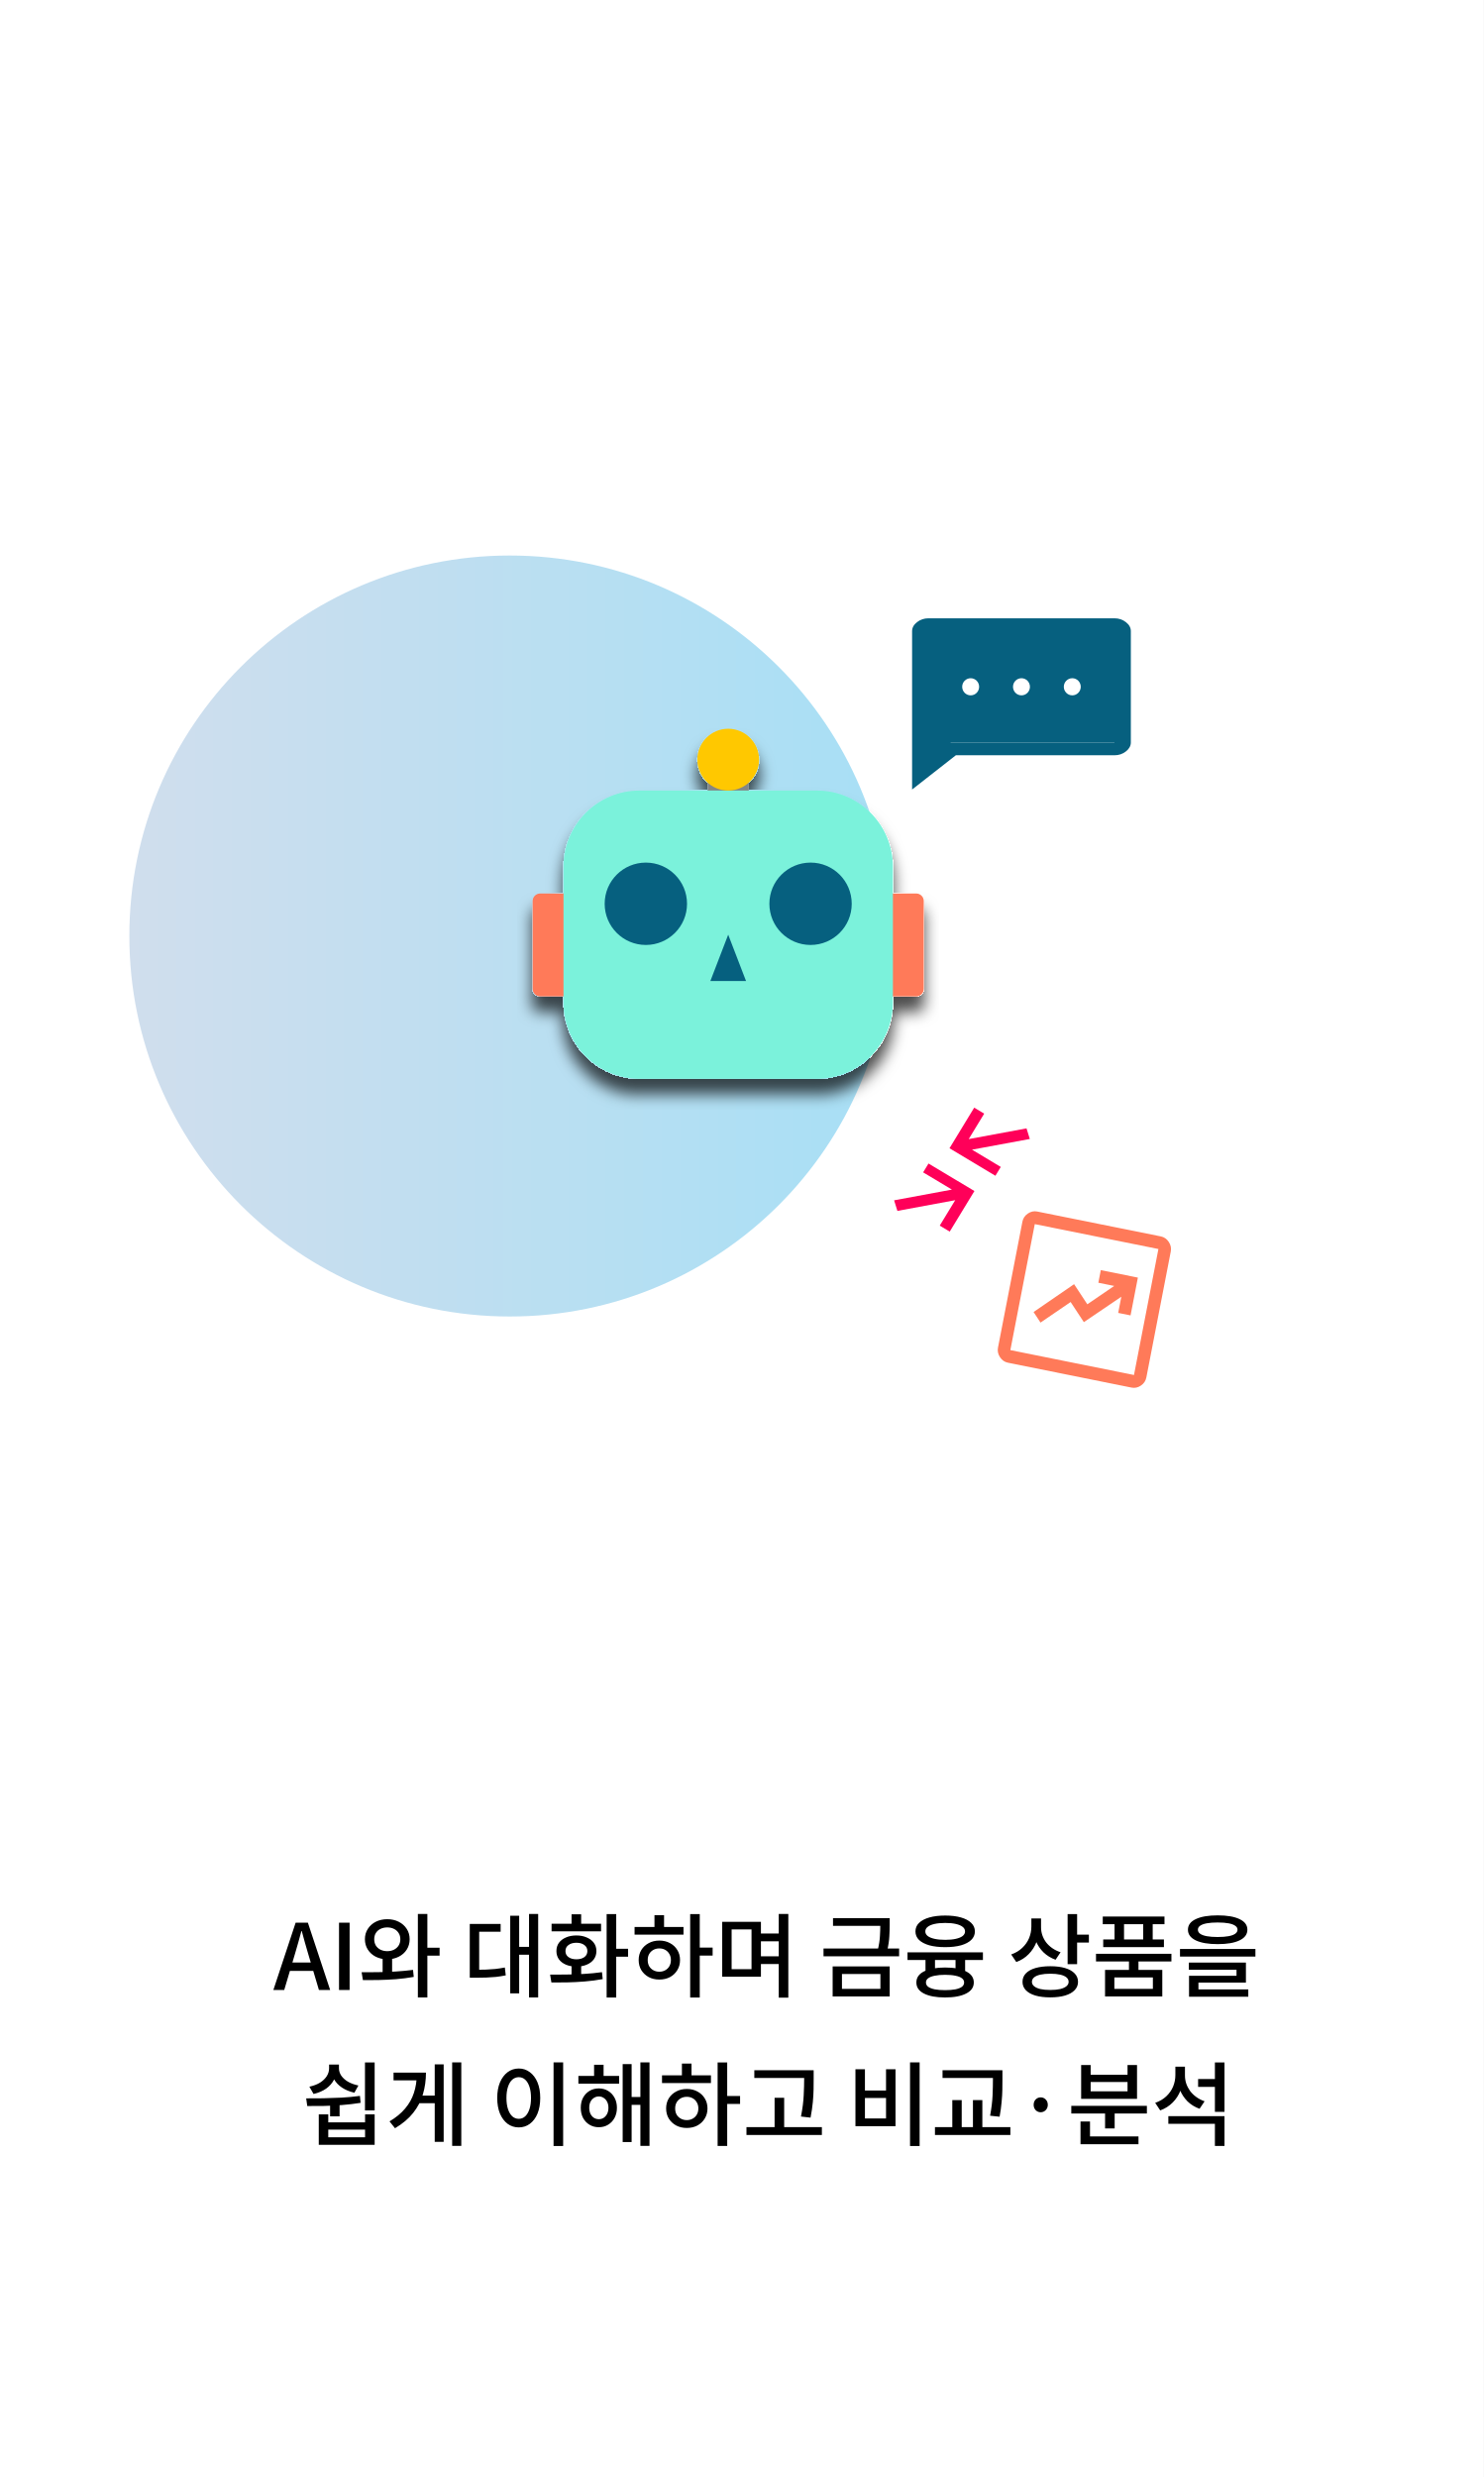
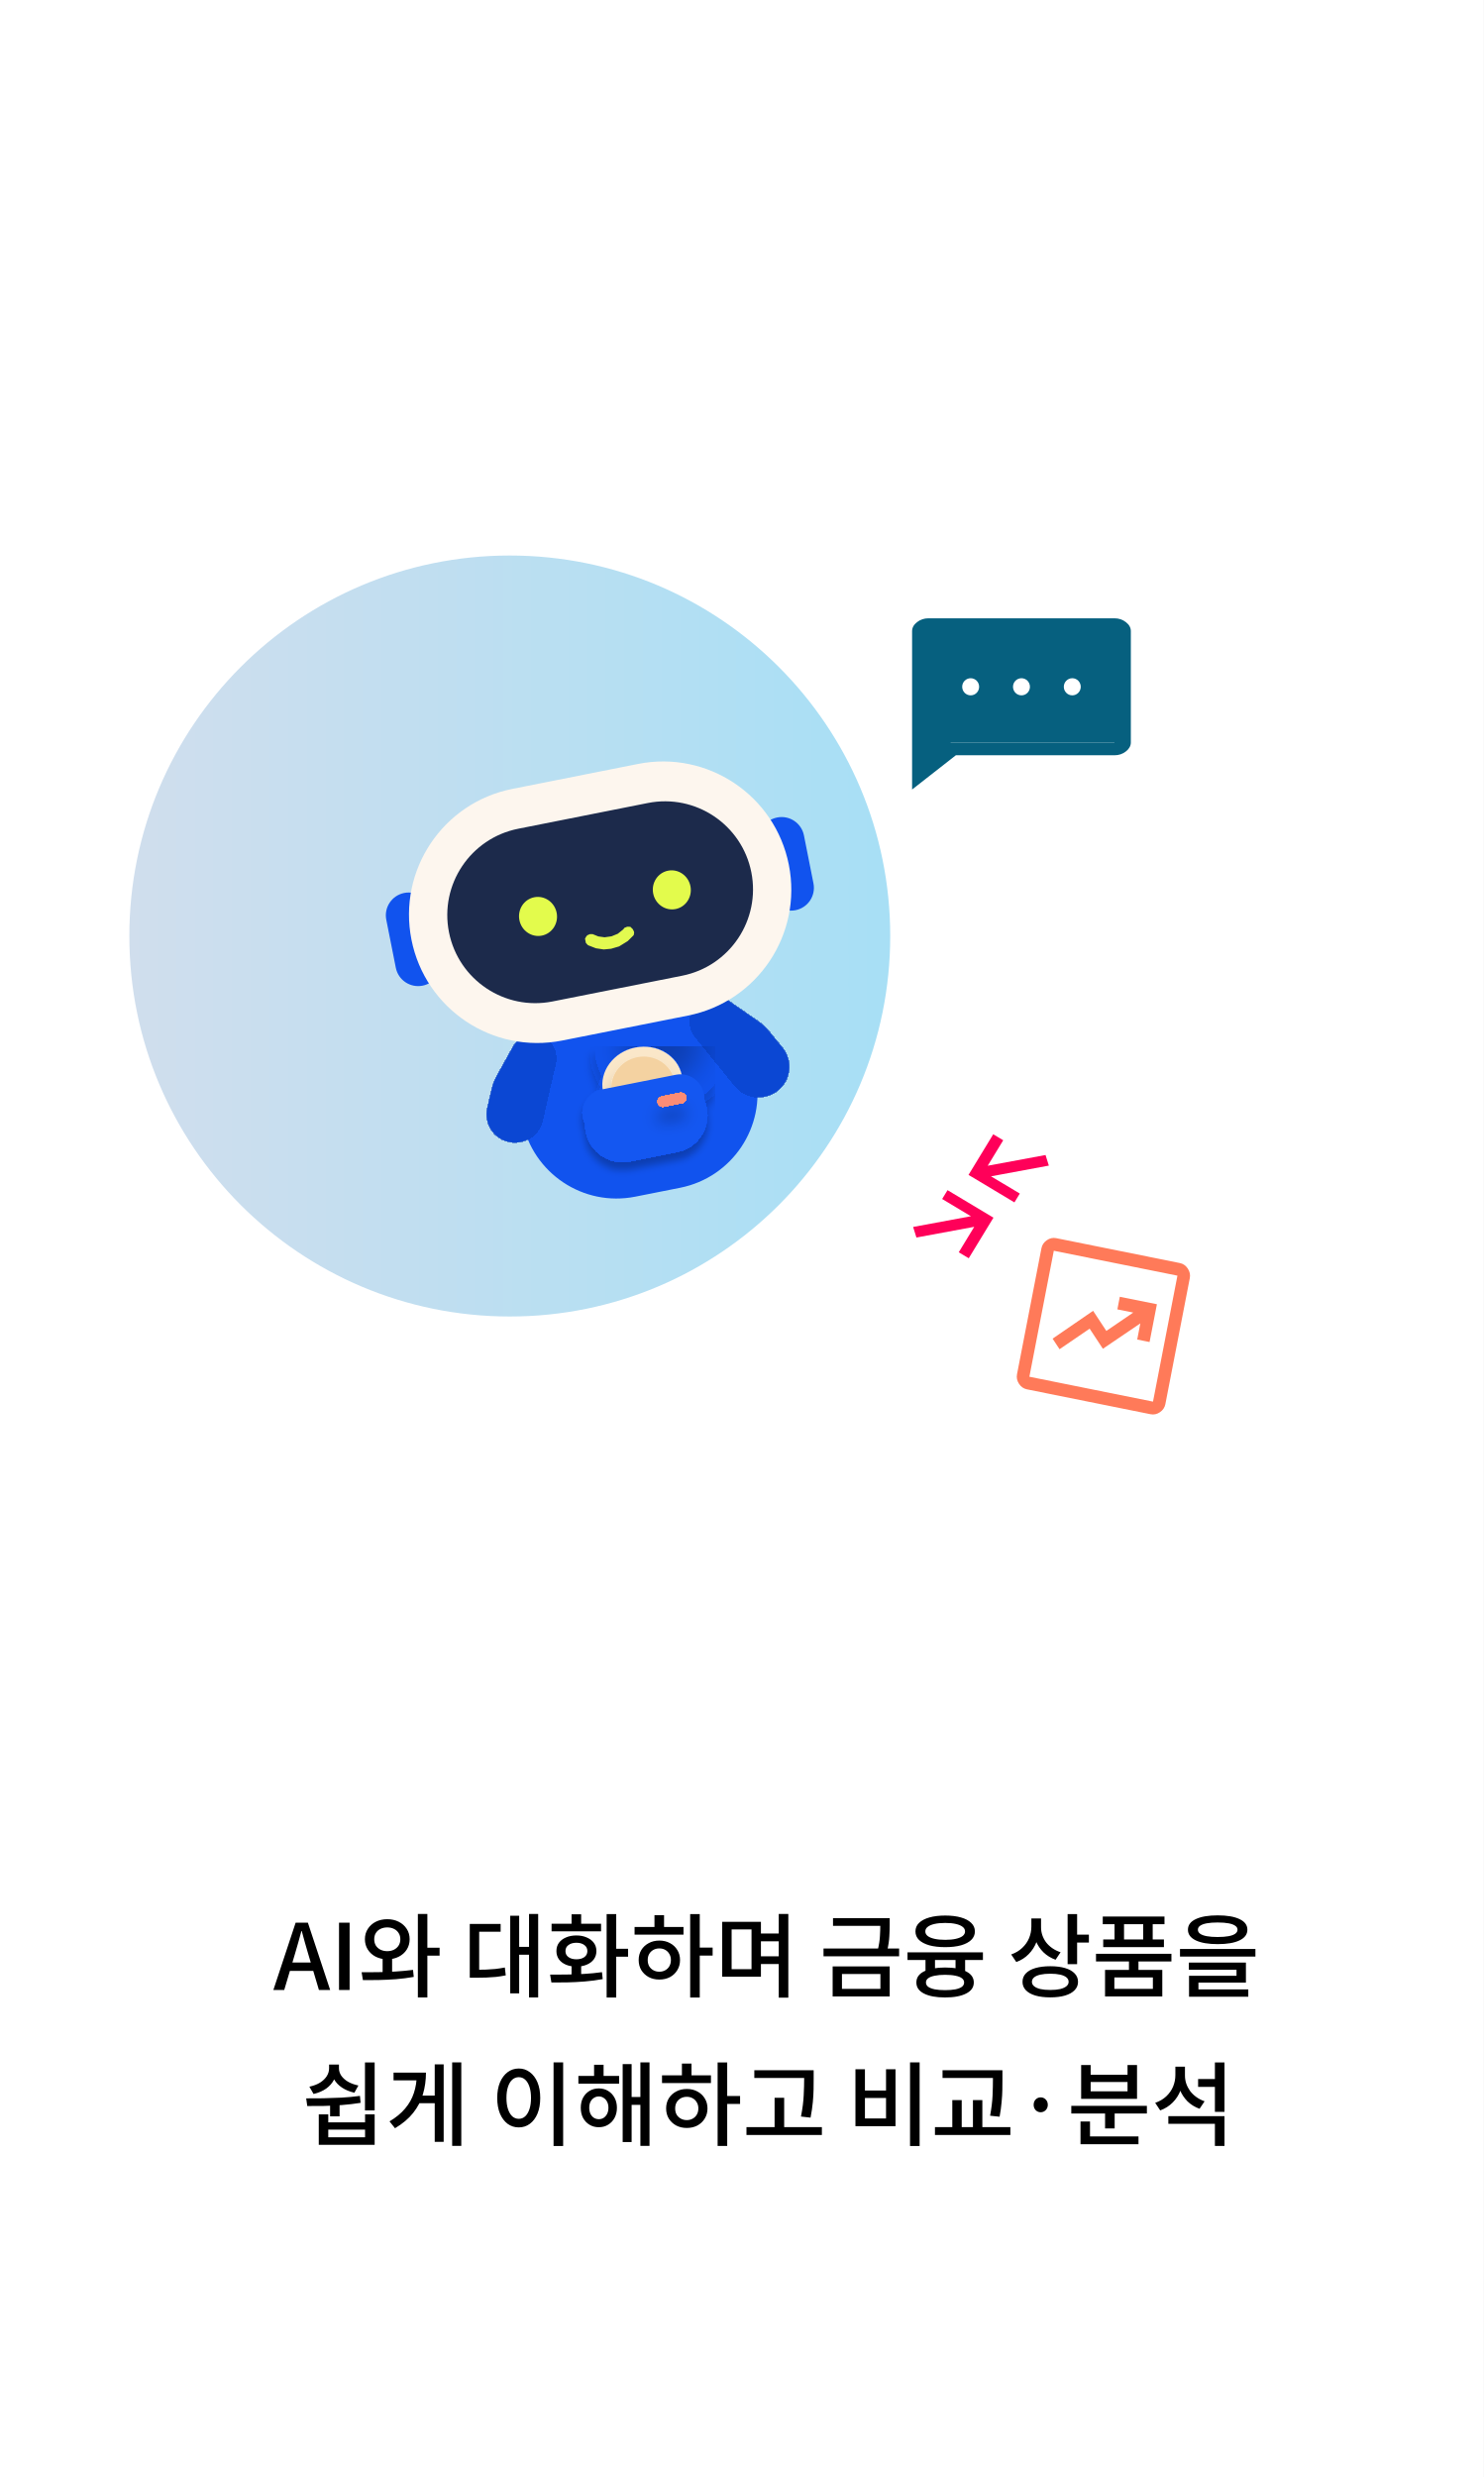
<svg xmlns="http://www.w3.org/2000/svg" width="390" height="651" viewBox="0 0 390 651" fill="none">
  <rect width="390" height="651" fill="white" />
  <ellipse cx="134" cy="246" rx="100" ry="100" transform="rotate(90 134 246)" fill="url(#paint0_linear_929_27)" />
  <path d="M71.856 523L77.712 505.312H80.927L86.784 523H83.832L80.975 513.4C80.688 512.44 80.407 511.472 80.135 510.496C79.864 509.504 79.591 508.512 79.32 507.52H79.224C78.968 508.528 78.695 509.52 78.407 510.496C78.135 511.472 77.856 512.44 77.567 513.4L74.712 523H71.856ZM75.168 517.984V515.776H83.424V517.984H75.168ZM89.113 523V505.312H91.897V523H89.113ZM100.575 514.144H103.071V519.352H100.575V514.144ZM101.799 504.4C102.919 504.4 103.919 504.624 104.799 505.072C105.695 505.52 106.399 506.144 106.911 506.944C107.423 507.728 107.679 508.632 107.679 509.656C107.679 510.68 107.423 511.592 106.911 512.392C106.399 513.192 105.695 513.816 104.799 514.264C103.919 514.712 102.919 514.936 101.799 514.936C100.679 514.936 99.671 514.712 98.775 514.264C97.895 513.816 97.199 513.192 96.687 512.392C96.175 511.592 95.919 510.68 95.919 509.656C95.919 508.632 96.175 507.728 96.687 506.944C97.199 506.144 97.895 505.52 98.775 505.072C99.671 504.624 100.679 504.4 101.799 504.4ZM101.799 506.56C101.143 506.56 100.551 506.688 100.023 506.944C99.511 507.184 99.103 507.544 98.799 508.024C98.511 508.488 98.367 509.032 98.367 509.656C98.367 510.296 98.511 510.856 98.799 511.336C99.103 511.8 99.511 512.16 100.023 512.416C100.551 512.672 101.143 512.8 101.799 512.8C102.455 512.8 103.039 512.672 103.551 512.416C104.063 512.16 104.471 511.8 104.775 511.336C105.079 510.856 105.231 510.296 105.231 509.656C105.231 509.032 105.079 508.488 104.775 508.024C104.471 507.544 104.063 507.184 103.551 506.944C103.039 506.688 102.455 506.56 101.799 506.56ZM109.839 503.032H112.335V524.968H109.839V503.032ZM111.591 511.888H115.551V513.976H111.591V511.888ZM95.391 520.408L95.055 518.344C96.335 518.344 97.743 518.336 99.279 518.32C100.815 518.304 102.375 518.248 103.959 518.152C105.559 518.056 107.095 517.912 108.567 517.72L108.759 519.568C107.223 519.84 105.663 520.04 104.079 520.168C102.511 520.28 100.983 520.352 99.495 520.384C98.007 520.4 96.639 520.408 95.391 520.408ZM139.06 503.032H141.46V524.968H139.06V503.032ZM135.7 511.672H139.684V513.736H135.7V511.672ZM134.116 503.488H136.468V523.888H134.116V503.488ZM123.484 517.696H124.948C125.956 517.696 126.884 517.68 127.732 517.648C128.58 517.616 129.404 517.56 130.204 517.48C131.02 517.384 131.852 517.256 132.7 517.096L132.94 519.16C132.06 519.336 131.204 519.472 130.372 519.568C129.54 519.648 128.684 519.704 127.804 519.736C126.94 519.768 125.988 519.784 124.948 519.784H123.484V517.696ZM123.484 505.648H131.596V507.688H125.956V518.656H123.484V505.648ZM150.242 516.088H152.762V519.64H150.242V516.088ZM159.458 503.056H161.978V524.992H159.458V503.056ZM161.138 512.176H165.098V514.264H161.138V512.176ZM144.938 521.032L144.602 518.968C145.898 518.968 147.314 518.96 148.85 518.944C150.386 518.928 151.962 518.872 153.578 518.776C155.194 518.68 156.746 518.528 158.234 518.32L158.426 520.144C156.874 520.432 155.298 520.64 153.698 520.768C152.098 520.896 150.554 520.976 149.066 521.008C147.578 521.024 146.202 521.032 144.938 521.032ZM144.986 505.6H157.994V507.592H144.986V505.6ZM151.514 508.672C152.538 508.672 153.442 508.848 154.226 509.2C155.026 509.536 155.65 510.008 156.098 510.616C156.546 511.224 156.77 511.944 156.77 512.776C156.77 513.592 156.546 514.312 156.098 514.936C155.65 515.544 155.026 516.016 154.226 516.352C153.442 516.688 152.538 516.856 151.514 516.856C150.474 516.856 149.554 516.688 148.754 516.352C147.97 516.016 147.354 515.544 146.906 514.936C146.474 514.312 146.258 513.592 146.258 512.776C146.258 511.944 146.474 511.224 146.906 510.616C147.354 510.008 147.97 509.536 148.754 509.2C149.554 508.848 150.474 508.672 151.514 508.672ZM151.514 510.592C150.65 510.592 149.954 510.792 149.426 511.192C148.898 511.576 148.634 512.104 148.634 512.776C148.634 513.448 148.898 513.976 149.426 514.36C149.954 514.744 150.65 514.936 151.514 514.936C152.378 514.936 153.074 514.744 153.602 514.36C154.13 513.976 154.394 513.448 154.394 512.776C154.394 512.104 154.13 511.576 153.602 511.192C153.074 510.792 152.378 510.592 151.514 510.592ZM150.242 503.104H152.762V507.016H150.242V503.104ZM181.416 503.056H183.936V524.992H181.416V503.056ZM183.36 511.864H187.32V513.952H183.36V511.864ZM166.8 506.44H179.664V508.456H166.8V506.44ZM173.328 510.016C174.368 510.016 175.296 510.24 176.112 510.688C176.928 511.12 177.568 511.72 178.032 512.488C178.512 513.256 178.752 514.136 178.752 515.128C178.752 516.136 178.512 517.024 178.032 517.792C177.568 518.56 176.928 519.168 176.112 519.616C175.296 520.048 174.36 520.264 173.304 520.264C172.264 520.264 171.336 520.048 170.52 519.616C169.704 519.168 169.056 518.56 168.576 517.792C168.112 517.024 167.88 516.136 167.88 515.128C167.88 514.136 168.112 513.256 168.576 512.488C169.056 511.72 169.704 511.12 170.52 510.688C171.336 510.24 172.272 510.016 173.328 510.016ZM173.304 512.08C172.728 512.08 172.208 512.208 171.744 512.464C171.28 512.72 170.912 513.08 170.64 513.544C170.384 513.992 170.256 514.52 170.256 515.128C170.256 515.752 170.384 516.296 170.64 516.76C170.912 517.208 171.28 517.56 171.744 517.816C172.208 518.072 172.728 518.2 173.304 518.2C173.896 518.2 174.416 518.072 174.864 517.816C175.328 517.56 175.688 517.208 175.944 516.76C176.216 516.296 176.352 515.752 176.352 515.128C176.352 514.52 176.216 513.992 175.944 513.544C175.688 513.08 175.328 512.72 174.864 512.464C174.416 512.208 173.896 512.08 173.304 512.08ZM172.032 503.344H174.552V507.28H172.032V503.344ZM199.175 508.168H205.607V510.208H199.175V508.168ZM199.175 514.144H205.607V516.184H199.175V514.144ZM189.839 505.096H200.015V519.52H189.839V505.096ZM197.543 507.088H192.311V517.528H197.543V507.088ZM204.695 503.032H207.215V525.016H204.695V503.032ZM218.963 504.112H232.979V506.152H218.963V504.112ZM216.467 512.104H236.339V514.144H216.467V512.104ZM231.395 504.112H233.867V505.792C233.867 506.736 233.835 507.76 233.771 508.864C233.723 509.952 233.531 511.232 233.195 512.704L230.699 512.632C231.051 511.176 231.251 509.904 231.299 508.816C231.363 507.728 231.395 506.72 231.395 505.792V504.112ZM218.867 516.808H233.867V524.704H218.867V516.808ZM231.419 518.8H221.315V522.712H231.419V518.8ZM243.273 514.216H245.769V518.56H243.273V514.216ZM251.169 514.216H253.689V518.56H251.169V514.216ZM238.545 513.112H258.369V515.128H238.545V513.112ZM248.409 517.096C250.777 517.096 252.625 517.44 253.953 518.128C255.297 518.8 255.969 519.768 255.969 521.032C255.969 522.296 255.297 523.264 253.953 523.936C252.625 524.624 250.777 524.968 248.409 524.968C246.057 524.968 244.209 524.624 242.865 523.936C241.537 523.264 240.873 522.296 240.873 521.032C240.873 519.768 241.537 518.8 242.865 518.128C244.209 517.44 246.057 517.096 248.409 517.096ZM248.409 519.016C247.353 519.016 246.449 519.096 245.697 519.256C244.945 519.4 244.369 519.624 243.969 519.928C243.585 520.216 243.393 520.584 243.393 521.032C243.393 521.48 243.585 521.856 243.969 522.16C244.369 522.448 244.945 522.672 245.697 522.832C246.449 522.976 247.353 523.048 248.409 523.048C249.497 523.048 250.409 522.976 251.145 522.832C251.897 522.672 252.465 522.448 252.849 522.16C253.233 521.856 253.425 521.48 253.425 521.032C253.425 520.584 253.233 520.216 252.849 519.928C252.465 519.624 251.897 519.4 251.145 519.256C250.409 519.096 249.497 519.016 248.409 519.016ZM248.457 503.44C250.057 503.44 251.441 503.608 252.609 503.944C253.777 504.28 254.673 504.76 255.297 505.384C255.937 505.992 256.257 506.736 256.257 507.616C256.257 508.48 255.937 509.224 255.297 509.848C254.673 510.456 253.777 510.928 252.609 511.264C251.441 511.584 250.057 511.744 248.457 511.744C246.857 511.744 245.465 511.584 244.281 511.264C243.113 510.928 242.209 510.456 241.569 509.848C240.945 509.224 240.633 508.48 240.633 507.616C240.633 506.736 240.945 505.992 241.569 505.384C242.209 504.76 243.113 504.28 244.281 503.944C245.465 503.608 246.857 503.44 248.457 503.44ZM248.457 505.384C247.369 505.384 246.433 505.472 245.649 505.648C244.865 505.824 244.265 506.08 243.849 506.416C243.433 506.736 243.225 507.136 243.225 507.616C243.225 508.08 243.433 508.48 243.849 508.816C244.265 509.136 244.865 509.384 245.649 509.56C246.433 509.736 247.369 509.824 248.457 509.824C249.545 509.824 250.473 509.736 251.241 509.56C252.025 509.384 252.625 509.136 253.041 508.816C253.457 508.48 253.665 508.08 253.665 507.616C253.665 507.136 253.457 506.736 253.041 506.416C252.625 506.08 252.025 505.824 251.241 505.648C250.473 505.472 249.545 505.384 248.457 505.384ZM271.102 504.208H273.19V506.32C273.19 507.744 272.95 509.08 272.47 510.328C272.006 511.56 271.318 512.64 270.406 513.568C269.51 514.496 268.422 515.192 267.142 515.656L265.798 513.664C266.95 513.264 267.918 512.688 268.702 511.936C269.502 511.184 270.102 510.328 270.502 509.368C270.902 508.392 271.102 507.376 271.102 506.32V504.208ZM271.606 504.208H273.646V506.536C273.646 507.24 273.758 507.928 273.982 508.6C274.206 509.256 274.534 509.88 274.966 510.472C275.414 511.048 275.958 511.56 276.598 512.008C277.238 512.456 277.966 512.816 278.782 513.088L277.462 515.056C276.23 514.608 275.174 513.96 274.294 513.112C273.43 512.264 272.766 511.28 272.302 510.16C271.838 509.024 271.606 507.816 271.606 506.536V504.208ZM280.63 503.056H283.126V516.208H280.63V503.056ZM282.454 508.456H286.222V510.544H282.454V508.456ZM276.07 516.76C277.59 516.76 278.886 516.92 279.958 517.24C281.046 517.56 281.886 518.032 282.478 518.656C283.07 519.264 283.366 520 283.366 520.864C283.366 521.712 283.07 522.44 282.478 523.048C281.886 523.672 281.046 524.144 279.958 524.464C278.886 524.784 277.59 524.944 276.07 524.944C274.566 524.944 273.262 524.784 272.158 524.464C271.07 524.144 270.23 523.672 269.638 523.048C269.062 522.44 268.774 521.712 268.774 520.864C268.774 520 269.062 519.264 269.638 518.656C270.23 518.032 271.07 517.56 272.158 517.24C273.262 516.92 274.566 516.76 276.07 516.76ZM276.07 518.728C275.062 518.728 274.198 518.808 273.478 518.968C272.758 519.128 272.206 519.368 271.822 519.688C271.438 520.008 271.246 520.4 271.246 520.864C271.246 521.312 271.438 521.696 271.822 522.016C272.206 522.336 272.758 522.584 273.478 522.76C274.198 522.92 275.062 523 276.07 523C277.094 523 277.958 522.92 278.662 522.76C279.382 522.584 279.934 522.336 280.318 522.016C280.702 521.696 280.894 521.312 280.894 520.864C280.894 520.4 280.702 520.008 280.318 519.688C279.934 519.368 279.382 519.128 278.662 518.968C277.958 518.808 277.094 518.728 276.07 518.728ZM296.756 514.888H299.252V518.464H296.756V514.888ZM288.092 513.496H307.916V515.512H288.092V513.496ZM289.868 503.704H306.092V505.72H289.868V503.704ZM289.988 509.728H305.948V511.744H289.988V509.728ZM292.964 504.496H295.46V511.048H292.964V504.496ZM300.5 504.496H302.996V511.048H300.5V504.496ZM290.468 517.72H305.516V524.704H290.468V517.72ZM303.044 519.712H292.916V522.712H303.044V519.712ZM320.082 503.392C322.546 503.392 324.458 503.72 325.818 504.376C327.194 505.016 327.882 505.944 327.882 507.16C327.882 508.376 327.194 509.312 325.818 509.968C324.458 510.624 322.546 510.952 320.082 510.952C317.618 510.952 315.698 510.624 314.322 509.968C312.946 509.312 312.258 508.376 312.258 507.16C312.258 505.944 312.946 505.016 314.322 504.376C315.698 503.72 317.618 503.392 320.082 503.392ZM320.058 505.264C318.938 505.264 317.986 505.336 317.202 505.48C316.434 505.624 315.85 505.84 315.45 506.128C315.066 506.4 314.874 506.744 314.874 507.16C314.874 507.576 315.066 507.928 315.45 508.216C315.85 508.504 316.434 508.72 317.202 508.864C317.986 509.008 318.938 509.08 320.058 509.08C321.21 509.08 322.17 509.008 322.938 508.864C323.706 508.72 324.29 508.504 324.69 508.216C325.09 507.928 325.29 507.576 325.29 507.16C325.29 506.744 325.09 506.4 324.69 506.128C324.29 505.84 323.706 505.624 322.938 505.48C322.17 505.336 321.21 505.264 320.058 505.264ZM310.17 512.224H329.994V514.216H310.17V512.224ZM312.498 515.8H327.498V521.056H315.018V523.384H312.546V519.28H325.026V517.696H312.498V515.8ZM312.546 522.856H328.122V524.776H312.546V522.856Z" fill="black" />
  <path d="M86.768 552.28H89.264V556.216H86.768V552.28ZM83.792 555.688H86.288V557.8H95.96V555.688H98.48V563.704H83.792V555.688ZM86.288 559.696V561.712H95.96V559.696H86.288ZM95.936 542.056H98.48V554.656H95.936V542.056ZM80.768 553.504L80.48 551.488C81.84 551.488 83.312 551.48 84.896 551.464C86.496 551.432 88.128 551.376 89.792 551.296C91.456 551.2 93.064 551.048 94.616 550.84L94.784 552.664C93.184 552.92 91.56 553.112 89.912 553.24C88.264 553.368 86.656 553.448 85.088 553.48C83.536 553.496 82.096 553.504 80.768 553.504ZM86.504 542.608H88.52V543.592C88.52 544.664 88.28 545.656 87.8 546.568C87.336 547.48 86.648 548.264 85.736 548.92C84.824 549.56 83.72 550.032 82.424 550.336L81.32 548.416C82.44 548.176 83.384 547.816 84.152 547.336C84.92 546.84 85.504 546.272 85.904 545.632C86.304 544.992 86.504 544.312 86.504 543.592V542.608ZM87.08 542.608H89.096V543.592C89.096 544.264 89.296 544.904 89.696 545.512C90.112 546.12 90.696 546.648 91.448 547.096C92.216 547.544 93.136 547.88 94.208 548.104L93.152 550C91.888 549.712 90.8 549.264 89.888 548.656C88.976 548.048 88.28 547.312 87.8 546.448C87.32 545.568 87.08 544.616 87.08 543.592V542.608ZM118.854 542.032H121.254V563.968H118.854V542.032ZM109.71 550.768H114.846V552.76H109.71V550.768ZM114.27 542.56H116.622V562.912H114.27V542.56ZM109.542 544.72H111.966C111.966 546.72 111.702 548.608 111.174 550.384C110.662 552.16 109.806 553.8 108.606 555.304C107.422 556.808 105.83 558.152 103.83 559.336L102.39 557.536C104.086 556.528 105.454 555.4 106.494 554.152C107.55 552.904 108.318 551.536 108.798 550.048C109.294 548.56 109.542 546.952 109.542 545.224V544.72ZM103.446 544.72H110.382V546.76H103.446V544.72ZM145.507 542.032H148.027V564.016H145.507V542.032ZM136.363 543.64C137.451 543.64 138.419 543.96 139.267 544.6C140.131 545.24 140.803 546.136 141.283 547.288C141.763 548.44 142.003 549.8 142.003 551.368C142.003 552.952 141.763 554.328 141.283 555.496C140.803 556.648 140.131 557.544 139.267 558.184C138.419 558.808 137.451 559.12 136.363 559.12C135.275 559.12 134.299 558.808 133.435 558.184C132.587 557.544 131.915 556.648 131.419 555.496C130.939 554.328 130.699 552.952 130.699 551.368C130.699 549.8 130.939 548.44 131.419 547.288C131.915 546.136 132.587 545.24 133.435 544.6C134.299 543.96 135.275 543.64 136.363 543.64ZM136.363 545.92C135.723 545.92 135.155 546.136 134.659 546.568C134.179 547 133.803 547.624 133.531 548.44C133.259 549.256 133.123 550.232 133.123 551.368C133.123 552.52 133.259 553.504 133.531 554.32C133.803 555.136 134.179 555.768 134.659 556.216C135.155 556.648 135.723 556.864 136.363 556.864C137.003 556.864 137.563 556.648 138.043 556.216C138.523 555.768 138.899 555.136 139.171 554.32C139.443 553.504 139.579 552.52 139.579 551.368C139.579 550.232 139.443 549.256 139.171 548.44C138.899 547.624 138.523 547 138.043 546.568C137.563 546.136 137.003 545.92 136.363 545.92ZM152.033 545.584H162.737V547.624H152.033V545.584ZM157.385 548.872C158.313 548.872 159.129 549.088 159.833 549.52C160.553 549.952 161.121 550.552 161.537 551.32C161.953 552.072 162.161 552.952 162.161 553.96C162.161 554.968 161.953 555.856 161.537 556.624C161.121 557.392 160.553 557.992 159.833 558.424C159.129 558.856 158.313 559.072 157.385 559.072C156.489 559.072 155.681 558.856 154.961 558.424C154.241 557.992 153.673 557.392 153.257 556.624C152.857 555.856 152.657 554.968 152.657 553.96C152.657 552.952 152.857 552.072 153.257 551.32C153.673 550.552 154.241 549.952 154.961 549.52C155.681 549.088 156.489 548.872 157.385 548.872ZM157.409 550.984C156.929 550.984 156.497 551.112 156.113 551.368C155.729 551.608 155.425 551.952 155.201 552.4C154.993 552.832 154.889 553.352 154.889 553.96C154.889 554.568 154.993 555.096 155.201 555.544C155.425 555.992 155.729 556.344 156.113 556.6C156.497 556.84 156.929 556.96 157.409 556.96C157.889 556.96 158.313 556.84 158.681 556.6C159.065 556.344 159.369 555.992 159.593 555.544C159.817 555.096 159.929 554.568 159.929 553.96C159.929 553.352 159.817 552.832 159.593 552.4C159.369 551.952 159.065 551.608 158.681 551.368C158.313 551.112 157.889 550.984 157.409 550.984ZM168.329 542.032H170.729V563.968H168.329V542.032ZM165.233 551.128H169.121V553.192H165.233V551.128ZM163.673 542.488H166.025V562.96H163.673V542.488ZM156.161 542.656H158.657V546.856H156.161V542.656ZM188.631 542.056H191.151V563.992H188.631V542.056ZM190.575 550.864H194.535V552.952H190.575V550.864ZM174.015 545.44H186.879V547.456H174.015V545.44ZM180.543 549.016C181.583 549.016 182.511 549.24 183.327 549.688C184.143 550.12 184.783 550.72 185.247 551.488C185.727 552.256 185.967 553.136 185.967 554.128C185.967 555.136 185.727 556.024 185.247 556.792C184.783 557.56 184.143 558.168 183.327 558.616C182.511 559.048 181.575 559.264 180.519 559.264C179.479 559.264 178.551 559.048 177.735 558.616C176.919 558.168 176.271 557.56 175.791 556.792C175.327 556.024 175.095 555.136 175.095 554.128C175.095 553.136 175.327 552.256 175.791 551.488C176.271 550.72 176.919 550.12 177.735 549.688C178.551 549.24 179.487 549.016 180.543 549.016ZM180.519 551.08C179.943 551.08 179.423 551.208 178.959 551.464C178.495 551.72 178.127 552.08 177.855 552.544C177.599 552.992 177.471 553.52 177.471 554.128C177.471 554.752 177.599 555.296 177.855 555.76C178.127 556.208 178.495 556.56 178.959 556.816C179.423 557.072 179.943 557.2 180.519 557.2C181.111 557.2 181.631 557.072 182.079 556.816C182.543 556.56 182.903 556.208 183.159 555.76C183.431 555.296 183.567 554.752 183.567 554.128C183.567 553.52 183.431 552.992 183.159 552.544C182.903 552.08 182.543 551.72 182.079 551.464C181.631 551.208 181.111 551.08 180.519 551.08ZM179.247 542.344H181.767V546.28H179.247V542.344ZM198.277 544.096H212.293V546.136H198.277V544.096ZM196.213 559.048H216.037V561.112H196.213V559.048ZM203.605 551.344H206.125V560.056H203.605V551.344ZM211.381 544.096H213.877V546.232C213.877 547.144 213.869 548.104 213.853 549.112C213.837 550.12 213.773 551.232 213.661 552.448C213.549 553.664 213.349 555.032 213.061 556.552L210.541 556.264C210.957 554.12 211.197 552.24 211.261 550.624C211.341 549.008 211.381 547.544 211.381 546.232V544.096ZM239.21 542.032H241.73V564.016H239.21V542.032ZM224.858 543.832H227.354V549.424H232.898V543.832H235.394V558.808H224.858V543.832ZM227.354 551.392V556.768H232.898V551.392H227.354ZM247.752 544.096H261.768V546.136H247.752V544.096ZM245.76 559.048H265.584V561.112H245.76V559.048ZM250.32 551.944H252.792V559.744H250.32V551.944ZM261 544.096H263.496V546.376C263.496 547.288 263.488 548.24 263.472 549.232C263.456 550.224 263.392 551.296 263.28 552.448C263.184 553.6 263.008 554.888 262.752 556.312L260.256 556.048C260.624 554.032 260.84 552.256 260.904 550.72C260.968 549.168 261 547.72 261 546.376V544.096ZM255.744 551.944H258.216V559.744H255.744V551.944ZM273.55 555.136C273.038 555.136 272.598 554.952 272.23 554.584C271.878 554.2 271.702 553.736 271.702 553.192C271.702 552.616 271.878 552.144 272.23 551.776C272.598 551.408 273.038 551.224 273.55 551.224C274.062 551.224 274.502 551.408 274.87 551.776C275.238 552.144 275.422 552.616 275.422 553.192C275.422 553.736 275.238 554.2 274.87 554.584C274.502 554.952 274.062 555.136 273.55 555.136ZM281.596 553.456H301.468V555.472H281.596V553.456ZM290.476 554.512H292.996V559.384H290.476V554.512ZM284.02 561.496H299.26V563.536H284.02V561.496ZM284.02 557.56H286.516V562.312H284.02V557.56ZM284.188 542.728H286.684V545.272H296.38V542.728H298.876V551.608H284.188V542.728ZM286.684 547.192V549.64H296.38V547.192H286.684ZM314.93 546.4H319.802V548.464H314.93V546.4ZM308.954 543.16H311.018V545.344C311.018 546.768 310.786 548.104 310.322 549.352C309.858 550.584 309.17 551.656 308.258 552.568C307.362 553.48 306.266 554.176 304.97 554.656L303.65 552.664C304.802 552.264 305.77 551.696 306.554 550.96C307.354 550.208 307.954 549.352 308.354 548.392C308.754 547.432 308.954 546.416 308.954 545.344V543.16ZM309.458 543.16H311.474V545.488C311.474 546.208 311.586 546.912 311.81 547.6C312.05 548.288 312.386 548.936 312.818 549.544C313.266 550.136 313.81 550.664 314.45 551.128C315.09 551.592 315.818 551.968 316.634 552.256L315.314 554.224C314.066 553.776 313.002 553.12 312.122 552.256C311.258 551.376 310.594 550.36 310.13 549.208C309.682 548.04 309.458 546.8 309.458 545.488V543.16ZM307.106 556.168H321.866V563.992H319.346V558.184H307.106V556.168ZM319.346 542.056H321.866V555.04H319.346V542.056Z" fill="black" />
-   <g filter="url(#filter0_d_929_27)">
-     <rect x="232" y="234.823" width="10.823" height="27.059" rx="2" fill="#FF7A59" />
-     <rect x="140" y="234.823" width="10.823" height="27.059" rx="2" fill="#FF7A59" />
-     <rect x="186" y="205.059" width="10.823" height="13.529" fill="#858683" />
-     <rect x="148.118" y="207.765" width="86.588" height="75.765" rx="20" fill="#7BF2DB" />
-     <circle cx="169.765" cy="237.529" r="10.823" fill="#06607F" />
-     <circle cx="213.059" cy="237.529" r="10.823" fill="#06607F" />
-     <path d="M191.412 245.647L196.098 257.823H186.725L191.412 245.647Z" fill="#06607F" />
-     <circle cx="191.412" cy="199.647" r="8.118" fill="#FFC800" />
-   </g>
-   <path d="M249.639 323.692L247.013 322.119L251.085 315.43L235.888 318.246L235.021 315.464L250.218 312.648L242.652 308.116L244.065 305.794L256.134 313.023L249.639 323.692ZM261.649 309.01L249.581 301.78L256.075 291.112L258.702 292.685L254.63 299.374L269.827 296.558L270.693 299.34L255.496 302.156L263.063 306.688L261.649 309.01Z" fill="#FF0059" />
-   <path d="M273.509 347.598L281.422 342.196L284.899 347.483L294.748 340.807L293.924 345.056L297.173 345.711L299.1 335.778L289.351 333.815L288.708 337.126L292.879 337.966L285.809 342.792L282.332 337.505L271.684 344.822L273.509 347.598ZM264.936 358.142C264.07 357.968 263.376 357.484 262.854 356.691C262.333 355.898 262.157 355.06 262.329 354.177L268.75 321.067C268.921 320.184 269.396 319.477 270.174 318.946C270.952 318.414 271.775 318.236 272.642 318.41L305.138 324.952C306.005 325.127 306.699 325.611 307.22 326.404C307.742 327.197 307.917 328.035 307.746 328.918L301.325 362.028C301.154 362.91 300.679 363.618 299.9 364.149C299.122 364.68 298.3 364.859 297.433 364.684L264.936 358.142ZM265.578 354.831L298.075 361.373L304.496 328.263L271.999 321.721L265.578 354.831Z" fill="#FF7A59" />
+   <path d="M254.639 330.692L252.013 329.119L256.085 322.43L240.888 325.246L240.021 322.464L255.218 319.648L247.652 315.116L249.065 312.794L261.134 320.023L254.639 330.692ZM266.649 316.01L254.581 308.78L261.075 298.112L263.702 299.685L259.63 306.374L274.827 303.558L275.693 306.34L260.496 309.156L268.063 313.688L266.649 316.01Z" fill="#FF0059" />
+   <path d="M278.509 354.598L286.422 349.196L289.899 354.483L299.748 347.807L298.924 352.056L302.173 352.711L304.1 342.778L294.351 340.815L293.708 344.126L297.879 344.966L290.809 349.792L287.332 344.505L276.684 351.822L278.509 354.598ZM269.936 365.142C269.07 364.968 268.376 364.484 267.854 363.691C267.333 362.898 267.157 362.06 267.329 361.177L273.75 328.067C273.921 327.184 274.396 326.477 275.174 325.946C275.952 325.414 276.775 325.236 277.642 325.41L310.138 331.952C311.005 332.127 311.699 332.611 312.22 333.404C312.742 334.197 312.917 335.035 312.746 335.918L306.325 369.028C306.154 369.91 305.679 370.618 304.9 371.149C304.122 371.68 303.3 371.859 302.433 371.684L269.936 365.142ZM270.578 361.831L303.075 368.373L309.496 335.263L276.999 328.721L270.578 361.831Z" fill="#FF7A59" />
  <path d="M258.042 181.934C258.593 181.503 258.869 180.969 258.869 180.331C258.869 179.694 258.593 179.159 258.042 178.728C257.491 178.297 256.808 178.081 255.994 178.081C255.179 178.081 254.496 178.297 253.945 178.728C253.394 179.159 253.119 179.694 253.119 180.331C253.119 180.969 253.394 181.503 253.945 181.934C254.496 182.366 255.179 182.581 255.994 182.581C256.808 182.581 257.491 182.366 258.042 181.934ZM270.764 181.934C271.315 181.503 271.591 180.969 271.591 180.331C271.591 179.694 271.315 179.159 270.764 178.728C270.213 178.297 269.53 178.081 268.716 178.081C267.901 178.081 267.218 178.297 266.667 178.728C266.116 179.159 265.841 179.694 265.841 180.331C265.841 180.969 266.116 181.503 266.667 181.934C267.218 182.366 267.901 182.581 268.716 182.581C269.53 182.581 270.213 182.366 270.764 181.934ZM282.983 181.934C283.534 181.503 283.809 180.969 283.809 180.331C283.809 179.694 283.534 179.159 282.983 178.728C282.432 178.297 281.749 178.081 280.934 178.081C280.12 178.081 279.437 178.297 278.886 178.728C278.335 179.159 278.059 179.694 278.059 180.331C278.059 180.969 278.335 181.503 278.886 181.934C279.437 182.366 280.12 182.581 280.934 182.581C281.749 182.581 282.432 182.366 282.983 181.934ZM239.75 207.5V165.875C239.75 164.975 240.181 164.188 241.044 163.512C241.906 162.837 242.912 162.5 244.062 162.5H292.938C294.087 162.5 295.094 162.837 295.956 163.512C296.819 164.188 297.25 164.975 297.25 165.875V195.125C297.25 196.025 296.819 196.812 295.956 197.487C295.094 198.162 294.087 198.5 292.938 198.5H251.25L239.75 207.5ZM249.381 195.125H292.938V165.875H244.062V199.625L249.381 195.125Z" fill="#06607F" />
  <rect x="241.79" y="164.75" width="52.306" height="30.375" fill="#06607F" />
  <path d="M243.347 194.751L250.345 194.665L243.794 201.811L243.347 194.751Z" fill="#06607F" />
  <ellipse cx="255.145" cy="180.5" rx="2.226" ry="2.25" fill="white" />
  <ellipse cx="268.5" cy="180.5" rx="2.226" ry="2.25" fill="white" />
  <ellipse cx="281.855" cy="180.5" rx="2.226" ry="2.25" fill="white" />
+   <rect x="132.378" y="269.898" width="62.543" height="50.492" rx="25.246" transform="rotate(-11.2275 132.378 269.898)" fill="#1153EE" />
+   <g filter="url(#filter0_i_929_27)">
+     <path d="M145.995 279.502C146.748 276.209 144.659 272.937 141.355 272.235C138.757 271.683 136.103 272.89 134.812 275.211L130.553 282.867C129.99 283.878 129.571 284.963 129.307 286.09L128.116 291.17C127.165 295.23 129.749 299.275 133.832 300.12C137.782 300.936 141.659 298.446 142.559 294.515L145.995 279.502Z" fill="#1153EE" />
+   </g>
+   <g filter="url(#filter1_i_929_27)">
+     <path d="M182.836 272.547C180.546 269.725 181.011 265.575 183.869 263.329C186.116 261.564 189.251 261.47 191.599 263.099L199.344 268.47C200.367 269.18 201.287 270.029 202.077 270.992L205.636 275.332C208.481 278.801 207.906 283.933 204.363 286.686C200.937 289.348 196.011 288.783 193.277 285.414L182.836 272.547Z" fill="#1153EE" />
+   </g>
+   <path d="M199.575 221.889C198.931 218.645 201.038 215.493 204.282 214.85C207.526 214.206 210.678 216.313 211.322 219.557L213.826 232.174C214.47 235.418 212.362 238.57 209.119 239.214C205.875 239.858 202.723 237.75 202.079 234.506L199.575 221.889Z" fill="#1153EE" />
+   <path d="M101.537 241.727C100.893 238.483 103.001 235.331 106.245 234.687C109.489 234.043 112.64 236.151 113.284 239.395L115.789 252.012C116.433 255.256 114.325 258.408 111.081 259.051C107.837 259.695 104.686 257.588 104.042 254.344L101.537 241.727Z" fill="#1153EE" />
+   <rect x="101.592" y="213.904" width="101.133" height="67.422" rx="33.711" transform="rotate(-11.2275 101.592 213.904)" fill="#FDF6EE" />
+   <rect x="113.512" y="222.316" width="81.024" height="46.279" rx="23.139" transform="rotate(-11.2275 113.512 222.316)" fill="#1C2A4B" />
+   <ellipse cx="141.424" cy="240.856" rx="4.99" ry="5.138" transform="rotate(-11.2275 141.424 240.856)" fill="#E3FB4C" />
+   <ellipse cx="176.592" cy="233.875" rx="4.99" ry="5.138" transform="rotate(-11.2275 176.592 233.875)" fill="#E3FB4C" />
+   <path d="M157.136 246.593L155.698 246.012L155.167 246.004L154.68 246.214L154.497 246.439L154.3 246.779L154.372 247.142L154.459 247.577L154.843 247.99L156.769 248.739L158.717 249.03L160.535 248.858L162.535 248.272L164.69 246.94L166.111 245.528L166.184 245.136L166.148 244.955L165.902 244.476L165.481 244.07L164.95 244.062L164.426 244.279L164.222 244.584L162.656 245.836L160.874 246.567L158.925 246.841L157.136 246.593Z" fill="#E2FA50" stroke="#E2FA50" />
+   <g filter="url(#filter2_d_929_27)">
+     <g filter="url(#filter3_d_929_27)">
+       <ellipse cx="168.864" cy="284.739" rx="10.572" ry="9.611" transform="rotate(-11.2275 168.864 284.739)" fill="#FAE7C9" />
+     </g>
+     <g filter="url(#filter4_d_929_27)">
+       <ellipse cx="169.087" cy="285.863" rx="8.428" ry="8.169" transform="rotate(-11.2275 169.087 285.863)" fill="#F4D2A1" />
+     </g>
+     <rect x="152.07" y="287.846" width="32.38" height="19.665" rx="9.832" transform="rotate(-11.2275 152.07 287.846)" fill="#1457F1" />
+     <rect x="152.013" y="287.556" width="32.38" height="12.494" rx="6.247" transform="rotate(-11.2275 152.013 287.556)" fill="#1457F1" />
+     <g filter="url(#filter5_di_929_27)">
+       <path d="M172.88 289.783C172.733 289.042 173.214 288.322 173.955 288.175L178.741 287.225C179.482 287.078 180.202 287.559 180.349 288.3C180.496 289.041 180.014 289.761 179.273 289.908L174.488 290.858C173.747 291.005 173.027 290.524 172.88 289.783Z" fill="#F7A896" />
+     </g>
+   </g>
  <defs>
-     <filter id="filter0_d_929_27" x="136" y="191.529" width="110.824" height="100" filterUnits="userSpaceOnUse" color-interpolation-filters="sRGB">
+     <filter id="filter0_i_929_27" x="127.919" y="272.103" width="18.23" height="28.172" filterUnits="userSpaceOnUse" color-interpolation-filters="sRGB">
+       <feFlood flood-opacity="0" result="BackgroundImageFix" />
+       <feBlend mode="normal" in="SourceGraphic" in2="BackgroundImageFix" result="shape" />
+       <feColorMatrix in="SourceAlpha" type="matrix" values="0 0 0 0 0 0 0 0 0 0 0 0 0 0 0 0 0 0 127 0" result="hardAlpha" />
+       <feOffset dx="-40" dy="4" />
+       <feGaussianBlur stdDeviation="2" />
+       <feComposite in2="hardAlpha" operator="arithmetic" k2="-1" k3="1" />
+       <feColorMatrix type="matrix" values="0 0 0 0 0.02 0 0 0 0 0.239 0 0 0 0 0.718 0 0 0 0.5 0" />
+       <feBlend mode="normal" in2="shape" result="effect1_innerShadow_929_27" />
+     </filter>
+     <filter id="filter1_i_929_27" x="181.382" y="261.938" width="26.064" height="26.426" filterUnits="userSpaceOnUse" color-interpolation-filters="sRGB">
+       <feFlood flood-opacity="0" result="BackgroundImageFix" />
+       <feBlend mode="normal" in="SourceGraphic" in2="BackgroundImageFix" result="shape" />
+       <feColorMatrix in="SourceAlpha" type="matrix" values="0 0 0 0 0 0 0 0 0 0 0 0 0 0 0 0 0 0 127 0" result="hardAlpha" />
+       <feOffset dx="40" dy="2" />
+       <feGaussianBlur stdDeviation="2" />
+       <feComposite in2="hardAlpha" operator="arithmetic" k2="-1" k3="1" />
+       <feColorMatrix type="matrix" values="0 0 0 0 0.02 0 0 0 0 0.239 0 0 0 0 0.718 0 0 0 0.5 0" />
+       <feBlend mode="normal" in2="shape" result="effect1_innerShadow_929_27" />
+     </filter>
+     <filter id="filter2_d_929_27" x="151.108" y="275.088" width="36.827" height="34.322" filterUnits="userSpaceOnUse" color-interpolation-filters="sRGB">
+       <feFlood flood-opacity="0" result="BackgroundImageFix" />
+       <feColorMatrix in="SourceAlpha" type="matrix" values="0 0 0 0 0 0 0 0 0 0 0 0 0 0 0 0 0 0 127 0" result="hardAlpha" />
+       <feOffset dy="2" />
+       <feGaussianBlur stdDeviation="1" />
+       <feComposite in2="hardAlpha" operator="out" />
+       <feColorMatrix type="matrix" values="0 0 0 0 0 0 0 0 0 0 0 0 0 0 0 0 0 0 0.25 0" />
+       <feBlend mode="normal" in2="BackgroundImageFix" result="effect1_dropShadow_929_27" />
+       <feBlend mode="normal" in="SourceGraphic" in2="effect1_dropShadow_929_27" result="shape" />
+     </filter>
+     <filter id="filter3_d_929_27" x="155.325" y="257.088" width="37.077" height="37.301" filterUnits="userSpaceOnUse" color-interpolation-filters="sRGB">
+       <feFlood flood-opacity="0" result="BackgroundImageFix" />
+       <feColorMatrix in="SourceAlpha" type="matrix" values="0 0 0 0 0 0 0 0 0 0 0 0 0 0 0 0 0 0 127 0" result="hardAlpha" />
+       <feOffset dx="5" dy="-10" />
+       <feGaussianBlur stdDeviation="4" />
+       <feComposite in2="hardAlpha" operator="out" />
+       <feColorMatrix type="matrix" values="0 0 0 0 0 0 0 0 0 0 0 0 0 0 0 0 0 0 0.25 0" />
+       <feBlend mode="normal" in2="BackgroundImageFix" result="effect1_dropShadow_929_27" />
+       <feBlend mode="normal" in="SourceGraphic" in2="effect1_dropShadow_929_27" result="shape" />
+     </filter>
+     <filter id="filter4_d_929_27" x="156.667" y="277.682" width="24.839" height="24.361" filterUnits="userSpaceOnUse" color-interpolation-filters="sRGB">
      <feFlood flood-opacity="0" result="BackgroundImageFix" />
      <feColorMatrix in="SourceAlpha" type="matrix" values="0 0 0 0 0 0 0 0 0 0 0 0 0 0 0 0 0 0 127 0" result="hardAlpha" />
      <feOffset dy="4" />
      <feGaussianBlur stdDeviation="2" />
      <feComposite in2="hardAlpha" operator="out" />
-       <feColorMatrix type="matrix" values="0 0 0 0 0 0 0 0 0 0 0 0 0 0 0 0 0 0 0.7 0" />
+       <feColorMatrix type="matrix" values="0 0 0 0 0 0 0 0 0 0 0 0 0 0 0 0 0 0 0.25 0" />
      <feBlend mode="normal" in2="BackgroundImageFix" result="effect1_dropShadow_929_27" />
      <feBlend mode="normal" in="SourceGraphic" in2="effect1_dropShadow_929_27" result="shape" />
+     </filter>
+     <filter id="filter5_di_929_27" x="168.853" y="287.198" width="15.522" height="11.686" filterUnits="userSpaceOnUse" color-interpolation-filters="sRGB">
+       <feFlood flood-opacity="0" result="BackgroundImageFix" />
+       <feColorMatrix in="SourceAlpha" type="matrix" values="0 0 0 0 0 0 0 0 0 0 0 0 0 0 0 0 0 0 127 0" result="hardAlpha" />
+       <feOffset dy="4" />
+       <feGaussianBlur stdDeviation="2" />
+       <feComposite in2="hardAlpha" operator="out" />
+       <feColorMatrix type="matrix" values="0 0 0 0 0 0 0 0 0 0 0 0 0 0 0 0 0 0 0.25 0" />
+       <feBlend mode="normal" in2="BackgroundImageFix" result="effect1_dropShadow_929_27" />
+       <feBlend mode="normal" in="SourceGraphic" in2="effect1_dropShadow_929_27" result="shape" />
+       <feColorMatrix in="SourceAlpha" type="matrix" values="0 0 0 0 0 0 0 0 0 0 0 0 0 0 0 0 0 0 127 0" result="hardAlpha" />
+       <feOffset dy="-28" />
+       <feGaussianBlur stdDeviation="5" />
+       <feComposite in2="hardAlpha" operator="arithmetic" k2="-1" k3="1" />
+       <feColorMatrix type="matrix" values="0 0 0 0 0.984 0 0 0 0 0.549 0 0 0 0 0.459 0 0 0 1 0" />
+       <feBlend mode="normal" in2="shape" result="effect2_innerShadow_929_27" />
    </filter>
    <linearGradient id="paint0_linear_929_27" x1="134" y1="146" x2="134" y2="346" gradientUnits="userSpaceOnUse">
      <stop offset="0.018" stop-color="#A8DFF5" />
      <stop offset="1" stop-color="#D0DEED" />
    </linearGradient>
  </defs>
</svg>
